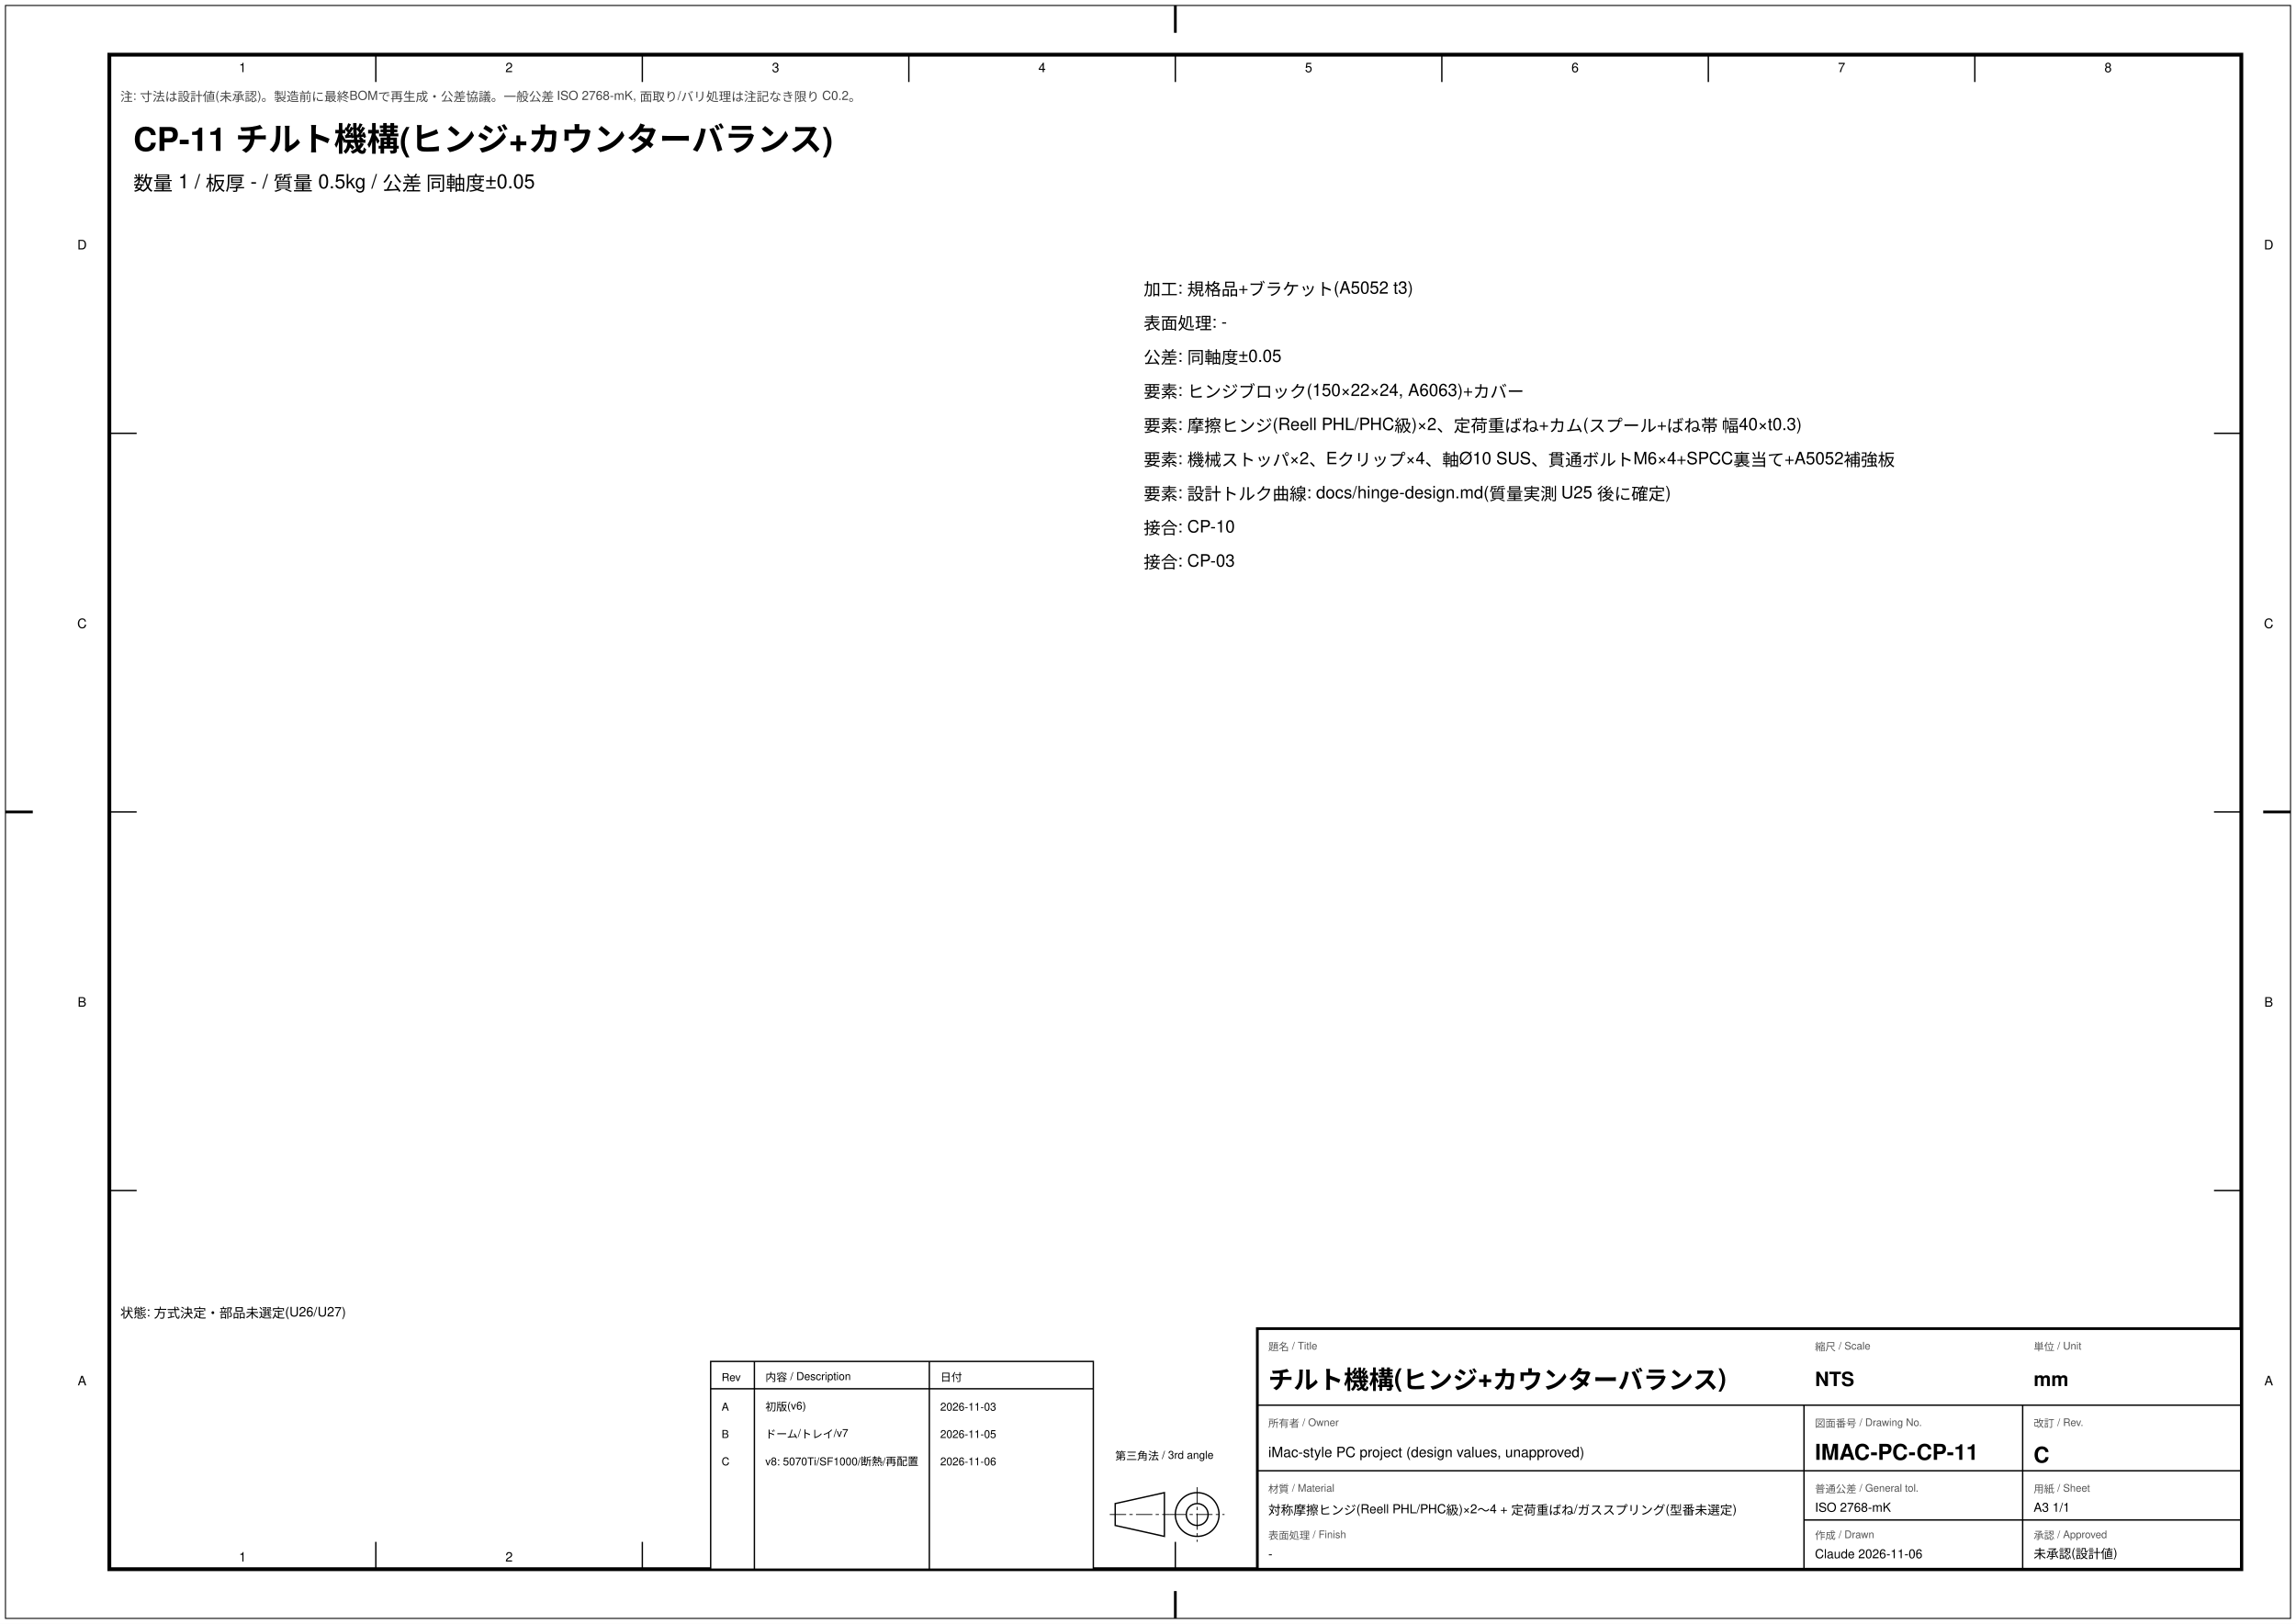
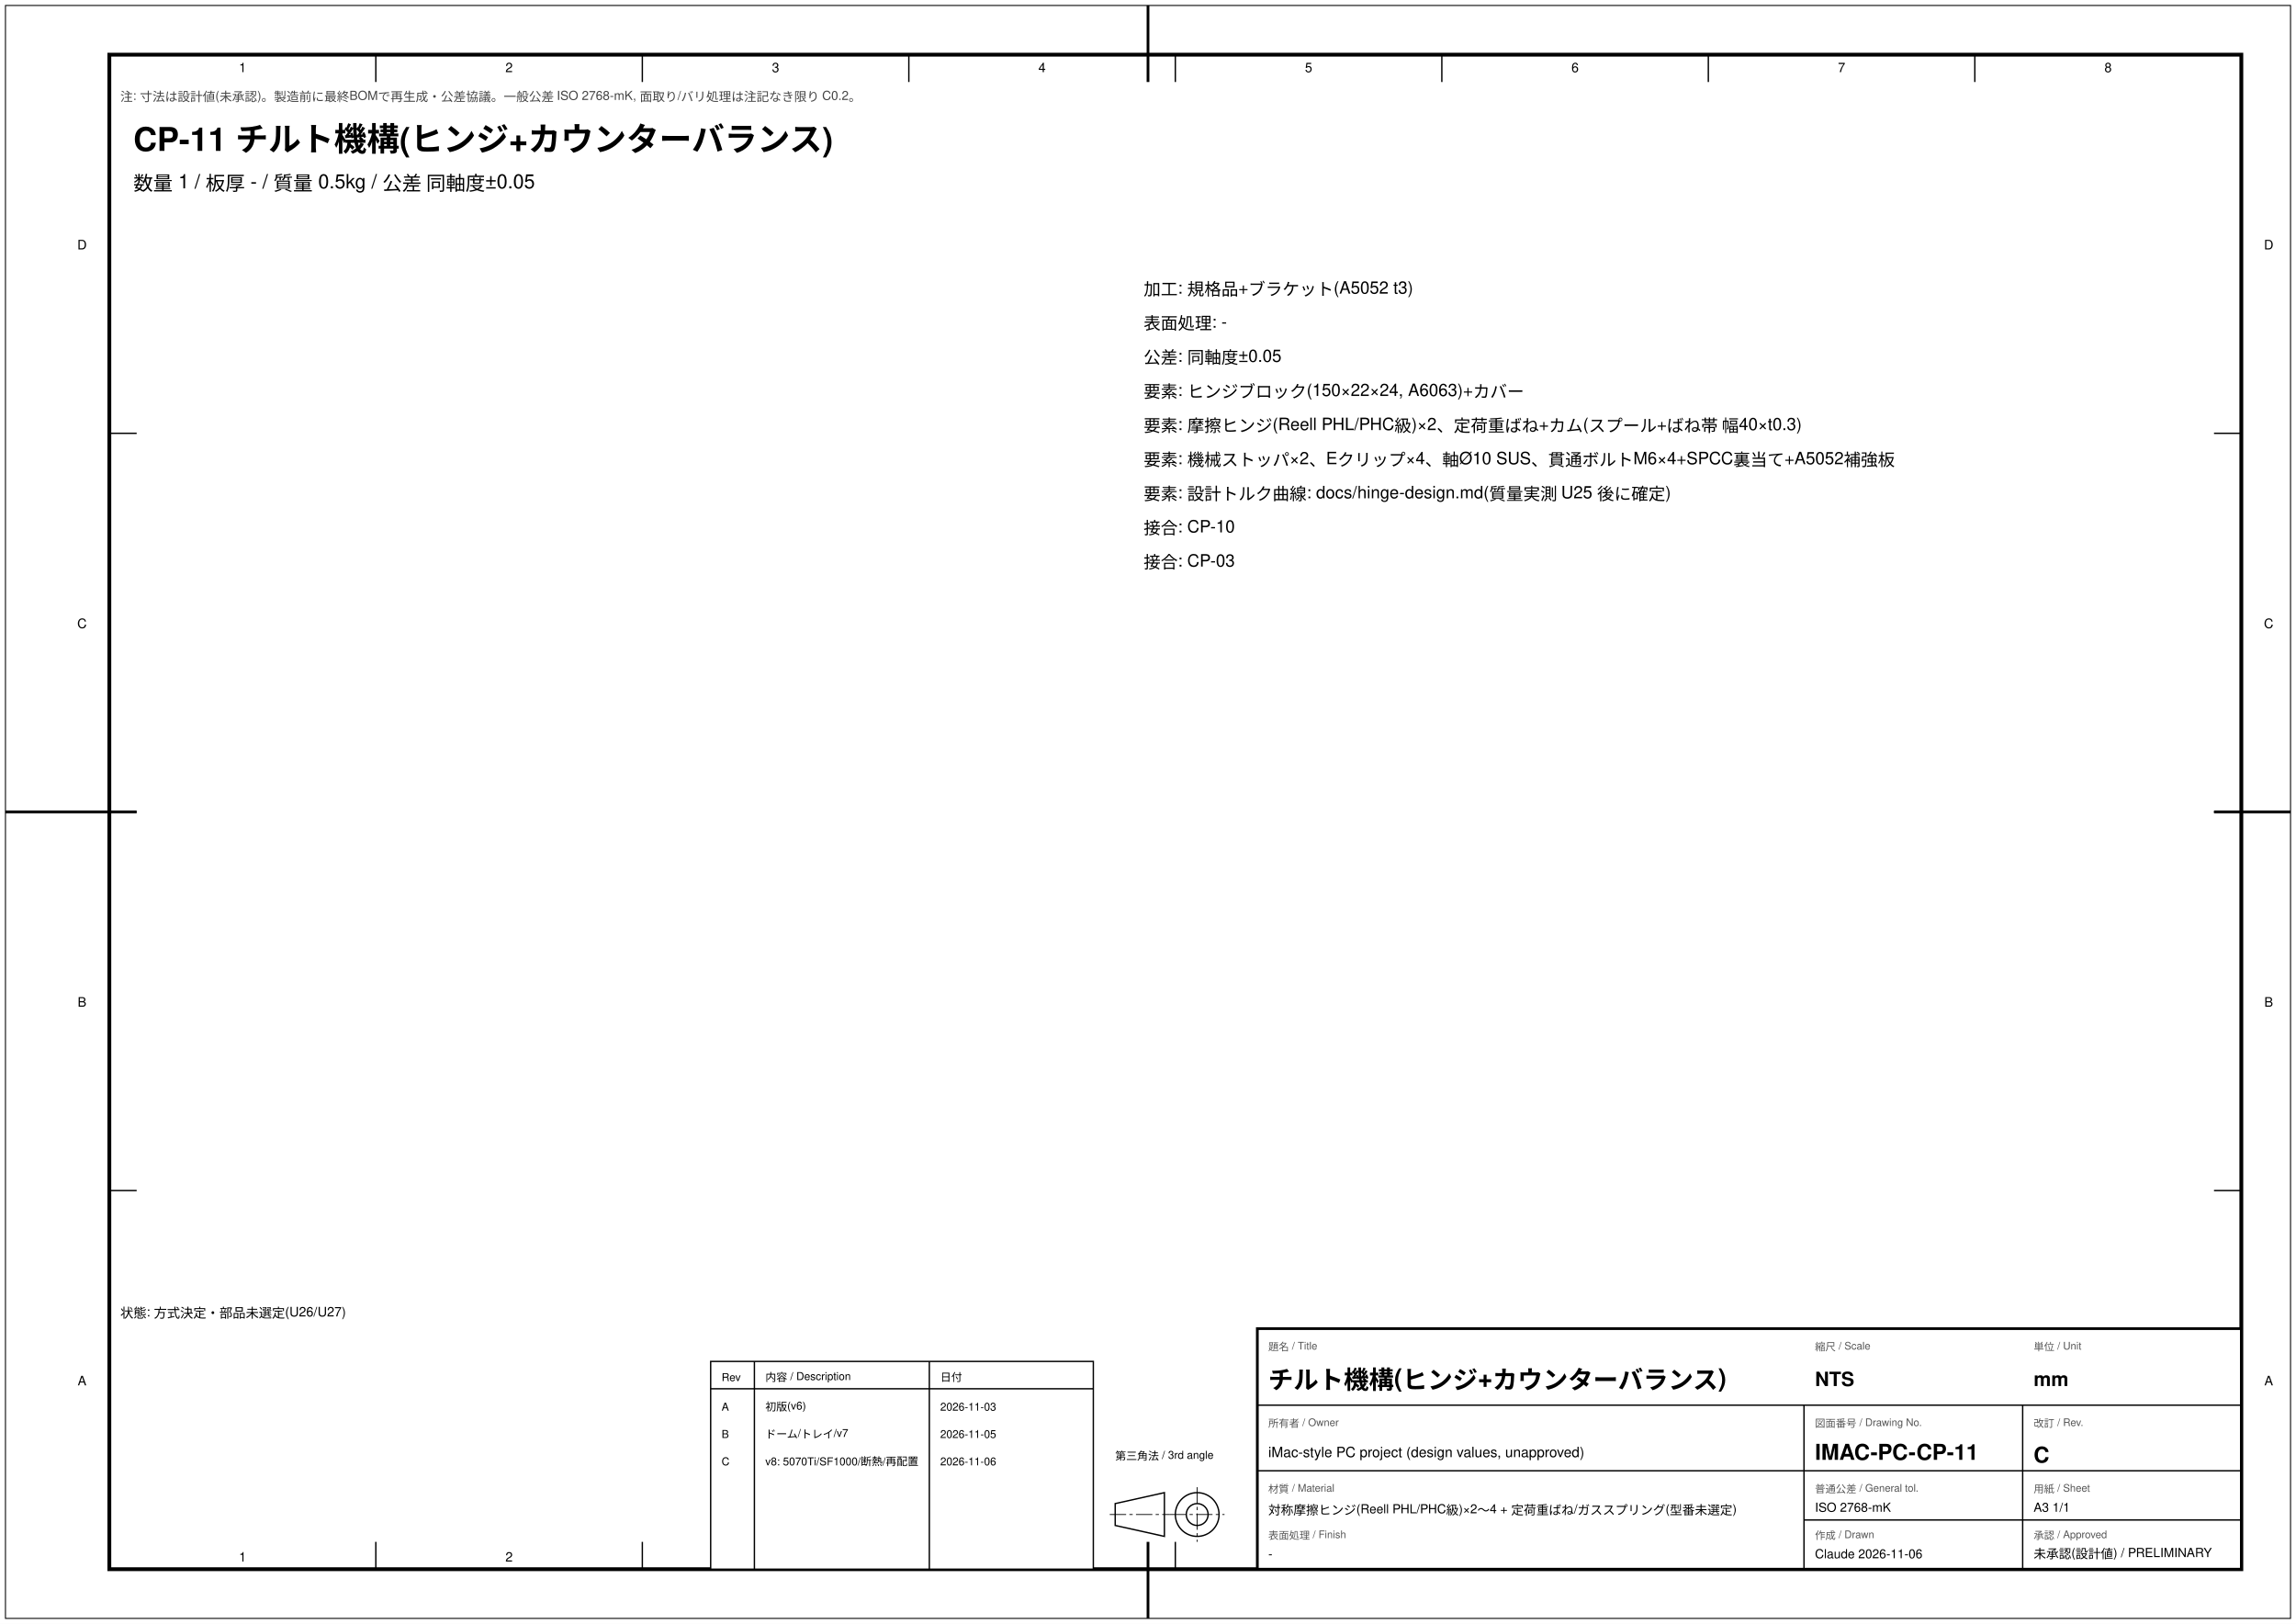
<svg xmlns="http://www.w3.org/2000/svg" viewBox="0 0 420 297" font-family="Helvetica,Arial,sans-serif">
  <defs>
    <marker id="a" markerWidth="5" markerHeight="5" refX="2.5" refY="2.5" orient="auto-start-reverse">
      <path d="M0,0 L5,2.5 L0,5 z" fill="#06c" />
    </marker>
  </defs>
  <rect width="100%" height="100%" fill="#fff" />
  <rect x="1" y="1" width="418" height="295" fill="none" stroke="#000" stroke-width=".18" />
  <rect x="20" y="10" width="390" height="277" fill="none" stroke="#000" stroke-width=".7" />
  <line x1="68.75" y1="10" x2="68.75" y2="15" stroke="#000" stroke-width="0.25" />
  <line x1="68.75" y1="287" x2="68.75" y2="282" stroke="#000" stroke-width="0.25" />
  <text x="44.38" y="13.20" font-size="2.4" text-anchor="middle" font-weight="normal" fill="#000">1</text>
  <text x="44.38" y="285.60" font-size="2.4" text-anchor="middle" font-weight="normal" fill="#000">1</text>
  <line x1="117.5" y1="10" x2="117.5" y2="15" stroke="#000" stroke-width="0.25" />
  <line x1="117.5" y1="287" x2="117.5" y2="282" stroke="#000" stroke-width="0.25" />
  <text x="93.12" y="13.20" font-size="2.4" text-anchor="middle" font-weight="normal" fill="#000">2</text>
  <text x="93.12" y="285.60" font-size="2.4" text-anchor="middle" font-weight="normal" fill="#000">2</text>
  <line x1="166.25" y1="10" x2="166.25" y2="15" stroke="#000" stroke-width="0.25" />
  <line x1="166.25" y1="287" x2="166.25" y2="282" stroke="#000" stroke-width="0.25" />
  <text x="141.88" y="13.20" font-size="2.4" text-anchor="middle" font-weight="normal" fill="#000">3</text>
  <text x="141.88" y="285.60" font-size="2.4" text-anchor="middle" font-weight="normal" fill="#000">3</text>
  <line x1="215.0" y1="10" x2="215.0" y2="15" stroke="#000" stroke-width="0.25" />
  <line x1="215.0" y1="287" x2="215.0" y2="282" stroke="#000" stroke-width="0.25" />
  <text x="190.62" y="13.20" font-size="2.4" text-anchor="middle" font-weight="normal" fill="#000">4</text>
  <text x="190.62" y="285.60" font-size="2.4" text-anchor="middle" font-weight="normal" fill="#000">4</text>
  <line x1="263.75" y1="10" x2="263.75" y2="15" stroke="#000" stroke-width="0.25" />
  <line x1="263.75" y1="287" x2="263.75" y2="282" stroke="#000" stroke-width="0.25" />
  <text x="239.38" y="13.20" font-size="2.4" text-anchor="middle" font-weight="normal" fill="#000">5</text>
  <text x="239.38" y="285.60" font-size="2.4" text-anchor="middle" font-weight="normal" fill="#000">5</text>
  <line x1="312.5" y1="10" x2="312.5" y2="15" stroke="#000" stroke-width="0.25" />
  <line x1="312.5" y1="287" x2="312.5" y2="282" stroke="#000" stroke-width="0.25" />
  <text x="288.12" y="13.20" font-size="2.4" text-anchor="middle" font-weight="normal" fill="#000">6</text>
  <text x="288.12" y="285.60" font-size="2.4" text-anchor="middle" font-weight="normal" fill="#000">6</text>
  <line x1="361.25" y1="10" x2="361.25" y2="15" stroke="#000" stroke-width="0.25" />
  <line x1="361.25" y1="287" x2="361.25" y2="282" stroke="#000" stroke-width="0.25" />
  <text x="336.88" y="13.20" font-size="2.4" text-anchor="middle" font-weight="normal" fill="#000">7</text>
  <text x="336.88" y="285.60" font-size="2.4" text-anchor="middle" font-weight="normal" fill="#000">7</text>
  <text x="385.62" y="13.20" font-size="2.4" text-anchor="middle" font-weight="normal" fill="#000">8</text>
  <text x="385.62" y="285.60" font-size="2.4" text-anchor="middle" font-weight="normal" fill="#000">8</text>
  <line x1="20" y1="79.25" x2="25" y2="79.25" stroke="#000" stroke-width="0.25" />
  <line x1="410" y1="79.25" x2="405" y2="79.25" stroke="#000" stroke-width="0.25" />
  <line x1="20" y1="148.5" x2="25" y2="148.5" stroke="#000" stroke-width="0.25" />
  <line x1="410" y1="148.5" x2="405" y2="148.5" stroke="#000" stroke-width="0.25" />
  <line x1="20" y1="217.75" x2="25" y2="217.75" stroke="#000" stroke-width="0.25" />
  <line x1="410" y1="217.75" x2="405" y2="217.75" stroke="#000" stroke-width="0.25" />
  <text x="15.00" y="45.62" font-size="2.4" text-anchor="middle" font-weight="normal" fill="#000">D</text>
  <text x="415.00" y="45.62" font-size="2.4" text-anchor="middle" font-weight="normal" fill="#000">D</text>
  <text x="15.00" y="114.88" font-size="2.4" text-anchor="middle" font-weight="normal" fill="#000">C</text>
  <text x="415.00" y="114.88" font-size="2.4" text-anchor="middle" font-weight="normal" fill="#000">C</text>
  <text x="15.00" y="184.12" font-size="2.4" text-anchor="middle" font-weight="normal" fill="#000">B</text>
  <text x="415.00" y="184.12" font-size="2.4" text-anchor="middle" font-weight="normal" fill="#000">B</text>
  <text x="15.00" y="253.38" font-size="2.4" text-anchor="middle" font-weight="normal" fill="#000">A</text>
  <text x="415.00" y="253.38" font-size="2.4" text-anchor="middle" font-weight="normal" fill="#000">A</text>
-   <line x1="1" y1="148.5" x2="6" y2="148.5" stroke="#000" stroke-width="0.5" />
-   <line x1="414" y1="148.5" x2="419" y2="148.5" stroke="#000" stroke-width="0.5" />
-   <line x1="215.0" y1="1" x2="215.0" y2="6" stroke="#000" stroke-width="0.5" />
-   <line x1="215.0" y1="291" x2="215.0" y2="296" stroke="#000" stroke-width="0.5" />
+   <line x1="1" y1="148.5" x2="25" y2="148.5" stroke="#000" stroke-width="0.5" />
+   <line x1="405" y1="148.5" x2="419" y2="148.5" stroke="#000" stroke-width="0.5" />
+   <line x1="210.0" y1="1" x2="210.0" y2="15" stroke="#000" stroke-width="0.5" />
+   <line x1="210.0" y1="282" x2="210.0" y2="296" stroke="#000" stroke-width="0.5" />
  <rect x="230" y="243" width="180" height="44" fill="#fff" stroke="#000" stroke-width=".5" />
  <line x1="230" y1="257" x2="410" y2="257" stroke="#000" stroke-width="0.25" />
  <line x1="230" y1="269" x2="410" y2="269" stroke="#000" stroke-width="0.25" />
  <line x1="330" y1="257" x2="330" y2="287" stroke="#000" stroke-width="0.25" />
  <line x1="370" y1="257" x2="370" y2="287" stroke="#000" stroke-width="0.25" />
  <line x1="330" y1="278" x2="410" y2="278" stroke="#000" stroke-width="0.25" />
  <text x="232.00" y="247.00" font-size="1.9" text-anchor="start" font-weight="normal" fill="#555">題名 / Title</text>
  <text x="232.00" y="254.00" font-size="4.6" text-anchor="start" font-weight="bold" fill="#000">チルト機構(ヒンジ+カウンターバランス)</text>
  <text x="232.00" y="261.00" font-size="1.9" text-anchor="start" font-weight="normal" fill="#555">所有者 / Owner</text>
  <text x="232.00" y="266.50" font-size="2.6" text-anchor="start" font-weight="normal" fill="#000">iMac-style PC project (design values, unapproved)</text>
  <text x="232.00" y="273.00" font-size="1.9" text-anchor="start" font-weight="normal" fill="#555">材質 / Material</text>
  <text x="232.00" y="277.00" font-size="2.3" text-anchor="start" font-weight="normal" fill="#000">対称摩擦ヒンジ(Reell PHL/PHC級)×2〜4 + 定荷重ばね/ガススプリング(型番未選定)</text>
  <text x="232.00" y="281.50" font-size="1.9" text-anchor="start" font-weight="normal" fill="#555">表面処理 / Finish</text>
  <text x="232.00" y="285.00" font-size="2.3" text-anchor="start" font-weight="normal" fill="#000">-</text>
  <text x="332.00" y="261.00" font-size="1.9" text-anchor="start" font-weight="normal" fill="#555">図面番号 / Drawing No.</text>
  <text x="332.00" y="267.00" font-size="4.0" text-anchor="start" font-weight="bold" fill="#000">IMAC-PC-CP-11</text>
  <text x="332.00" y="273.00" font-size="1.9" text-anchor="start" font-weight="normal" fill="#555">普通公差 / General tol.</text>
  <text x="332.00" y="276.50" font-size="2.3" text-anchor="start" font-weight="normal" fill="#000">ISO 2768-mK</text>
  <text x="372.00" y="261.00" font-size="1.9" text-anchor="start" font-weight="normal" fill="#555">改訂 / Rev.</text>
  <text x="372.00" y="267.50" font-size="4.0" text-anchor="start" font-weight="bold" fill="#000">C</text>
  <text x="372.00" y="273.00" font-size="1.9" text-anchor="start" font-weight="normal" fill="#555">用紙 / Sheet</text>
  <text x="372.00" y="276.50" font-size="2.3" text-anchor="start" font-weight="normal" fill="#000">A3  1/1</text>
  <text x="332.00" y="247.00" font-size="1.9" text-anchor="start" font-weight="normal" fill="#555">縮尺 / Scale</text>
  <text x="332.00" y="253.50" font-size="3.6" text-anchor="start" font-weight="bold" fill="#000">NTS</text>
  <text x="372.00" y="247.00" font-size="1.9" text-anchor="start" font-weight="normal" fill="#555">単位 / Unit</text>
  <text x="372.00" y="253.50" font-size="3.6" text-anchor="start" font-weight="bold" fill="#000">mm</text>
  <text x="332.00" y="281.50" font-size="1.9" text-anchor="start" font-weight="normal" fill="#555">作成 / Drawn</text>
  <text x="332.00" y="285.00" font-size="2.3" text-anchor="start" font-weight="normal" fill="#000">Claude 2026-11-06</text>
  <text x="372.00" y="281.50" font-size="1.9" text-anchor="start" font-weight="normal" fill="#555">承認 / Approved</text>
-   <text x="372.00" y="285.00" font-size="2.3" text-anchor="start" font-weight="normal" fill="#000">未承認(設計値)</text>
+   <text x="372.00" y="285.00" font-size="2.3" text-anchor="start" font-weight="normal" fill="#000">未承認(設計値) / PRELIMINARY</text>
  <g transform="translate(204,273)" stroke="#000" stroke-width=".25" fill="none">
    <path d="M0,2 L9,0 L9,8 L0,6 Z" />
    <line x1="-1" y1="4" x2="10" y2="4" stroke="#000" stroke-width="0.15" stroke-dasharray="3,0.6,0.6,0.6" />
    <circle cx="15" cy="4" r="4" />
    <circle cx="15" cy="4" r="2" />
    <line x1="10" y1="4" x2="20" y2="4" stroke="#000" stroke-width="0.15" stroke-dasharray="3,0.6,0.6,0.6" />
    <line x1="15" y1="-1" x2="15" y2="9" stroke="#000" stroke-width="0.15" stroke-dasharray="3,0.6,0.6,0.6" />
  </g>
  <text x="204.00" y="267.00" font-size="2.0" text-anchor="start" font-weight="normal" fill="#000">第三角法 / 3rd angle</text>
  <rect x="130" y="249" width="70" height="38" fill="#fff" stroke="#000" stroke-width=".25" />
  <line x1="130" y1="254" x2="200" y2="254" stroke="#000" stroke-width="0.25" />
  <line x1="138" y1="249" x2="138" y2="287" stroke="#000" stroke-width="0.25" />
  <line x1="170" y1="249" x2="170" y2="287" stroke="#000" stroke-width="0.25" />
  <text x="132.00" y="252.60" font-size="2.0" text-anchor="start" font-weight="normal" fill="#000">Rev</text>
  <text x="140.00" y="252.60" font-size="2.0" text-anchor="start" font-weight="normal" fill="#000">内容 / Description</text>
  <text x="172.00" y="252.60" font-size="2.0" text-anchor="start" font-weight="normal" fill="#000">日付</text>
  <text x="132.00" y="258.00" font-size="2.0" text-anchor="start" font-weight="normal" fill="#000">A</text>
  <text x="140.00" y="258.00" font-size="2.0" text-anchor="start" font-weight="normal" fill="#000">初版(v6)</text>
  <text x="172.00" y="258.00" font-size="2.0" text-anchor="start" font-weight="normal" fill="#000">2026-11-03</text>
  <text x="132.00" y="263.00" font-size="2.0" text-anchor="start" font-weight="normal" fill="#000">B</text>
  <text x="140.00" y="263.00" font-size="2.0" text-anchor="start" font-weight="normal" fill="#000">ドーム/トレイ/v7</text>
  <text x="172.00" y="263.00" font-size="2.0" text-anchor="start" font-weight="normal" fill="#000">2026-11-05</text>
  <text x="132.00" y="268.00" font-size="2.0" text-anchor="start" font-weight="normal" fill="#000">C</text>
  <text x="140.00" y="268.00" font-size="2.0" text-anchor="start" font-weight="normal" fill="#000">v8: 5070Ti/SF1000/断熱/再配置</text>
  <text x="172.00" y="268.00" font-size="2.0" text-anchor="start" font-weight="normal" fill="#000">2026-11-06</text>
  <text x="22.00" y="241.00" font-size="2.4" text-anchor="start" font-weight="normal" fill="#000">状態: 方式決定・部品未選定(U26/U27)</text>
  <text x="22.00" y="18.50" font-size="2.3" text-anchor="start" font-weight="normal" fill="#444">注: 寸法は設計値(未承認)。製造前に最終BOMで再生成・公差協議。一般公差 ISO 2768-mK, 面取り/バリ処理は注記なき限り C0.2。</text>
  <g transform="translate(22,18) scale(1.2)">
    <text x="2" y="8" font-size="5" font-weight="bold">CP-11 チルト機構(ヒンジ+カウンターバランス)</text>
    <text x="2" y="14" font-size="3">数量 1 / 板厚 - / 質量 0.5kg / 公差 同軸度±0.05</text>
    <text x="156" y="30" font-size="2.6">加工: 規格品+ブラケット(A5052 t3)</text>
    <text x="156" y="35.2" font-size="2.6">表面処理: -</text>
    <text x="156" y="40.4" font-size="2.6">公差: 同軸度±0.05</text>
    <text x="156" y="45.6" font-size="2.6">要素: ヒンジブロック(150×22×24, A6063)+カバー</text>
    <text x="156" y="50.8" font-size="2.6">要素: 摩擦ヒンジ(Reell PHL/PHC級)×2、定荷重ばね+カム(スプール+ばね帯 幅40×t0.3)</text>
    <text x="156" y="56" font-size="2.6">要素: 機械ストッパ×2、Eクリップ×4、軸Ø10 SUS、貫通ボルトM6×4+SPCC裏当て+A5052補強板</text>
    <text x="156" y="61.2" font-size="2.6">要素: 設計トルク曲線: docs/hinge-design.md(質量実測 U25 後に確定)</text>
    <text x="156" y="66.4" font-size="2.6">接合: CP-10</text>
    <text x="156" y="71.6" font-size="2.6">接合: CP-03</text>
  </g>
</svg>
